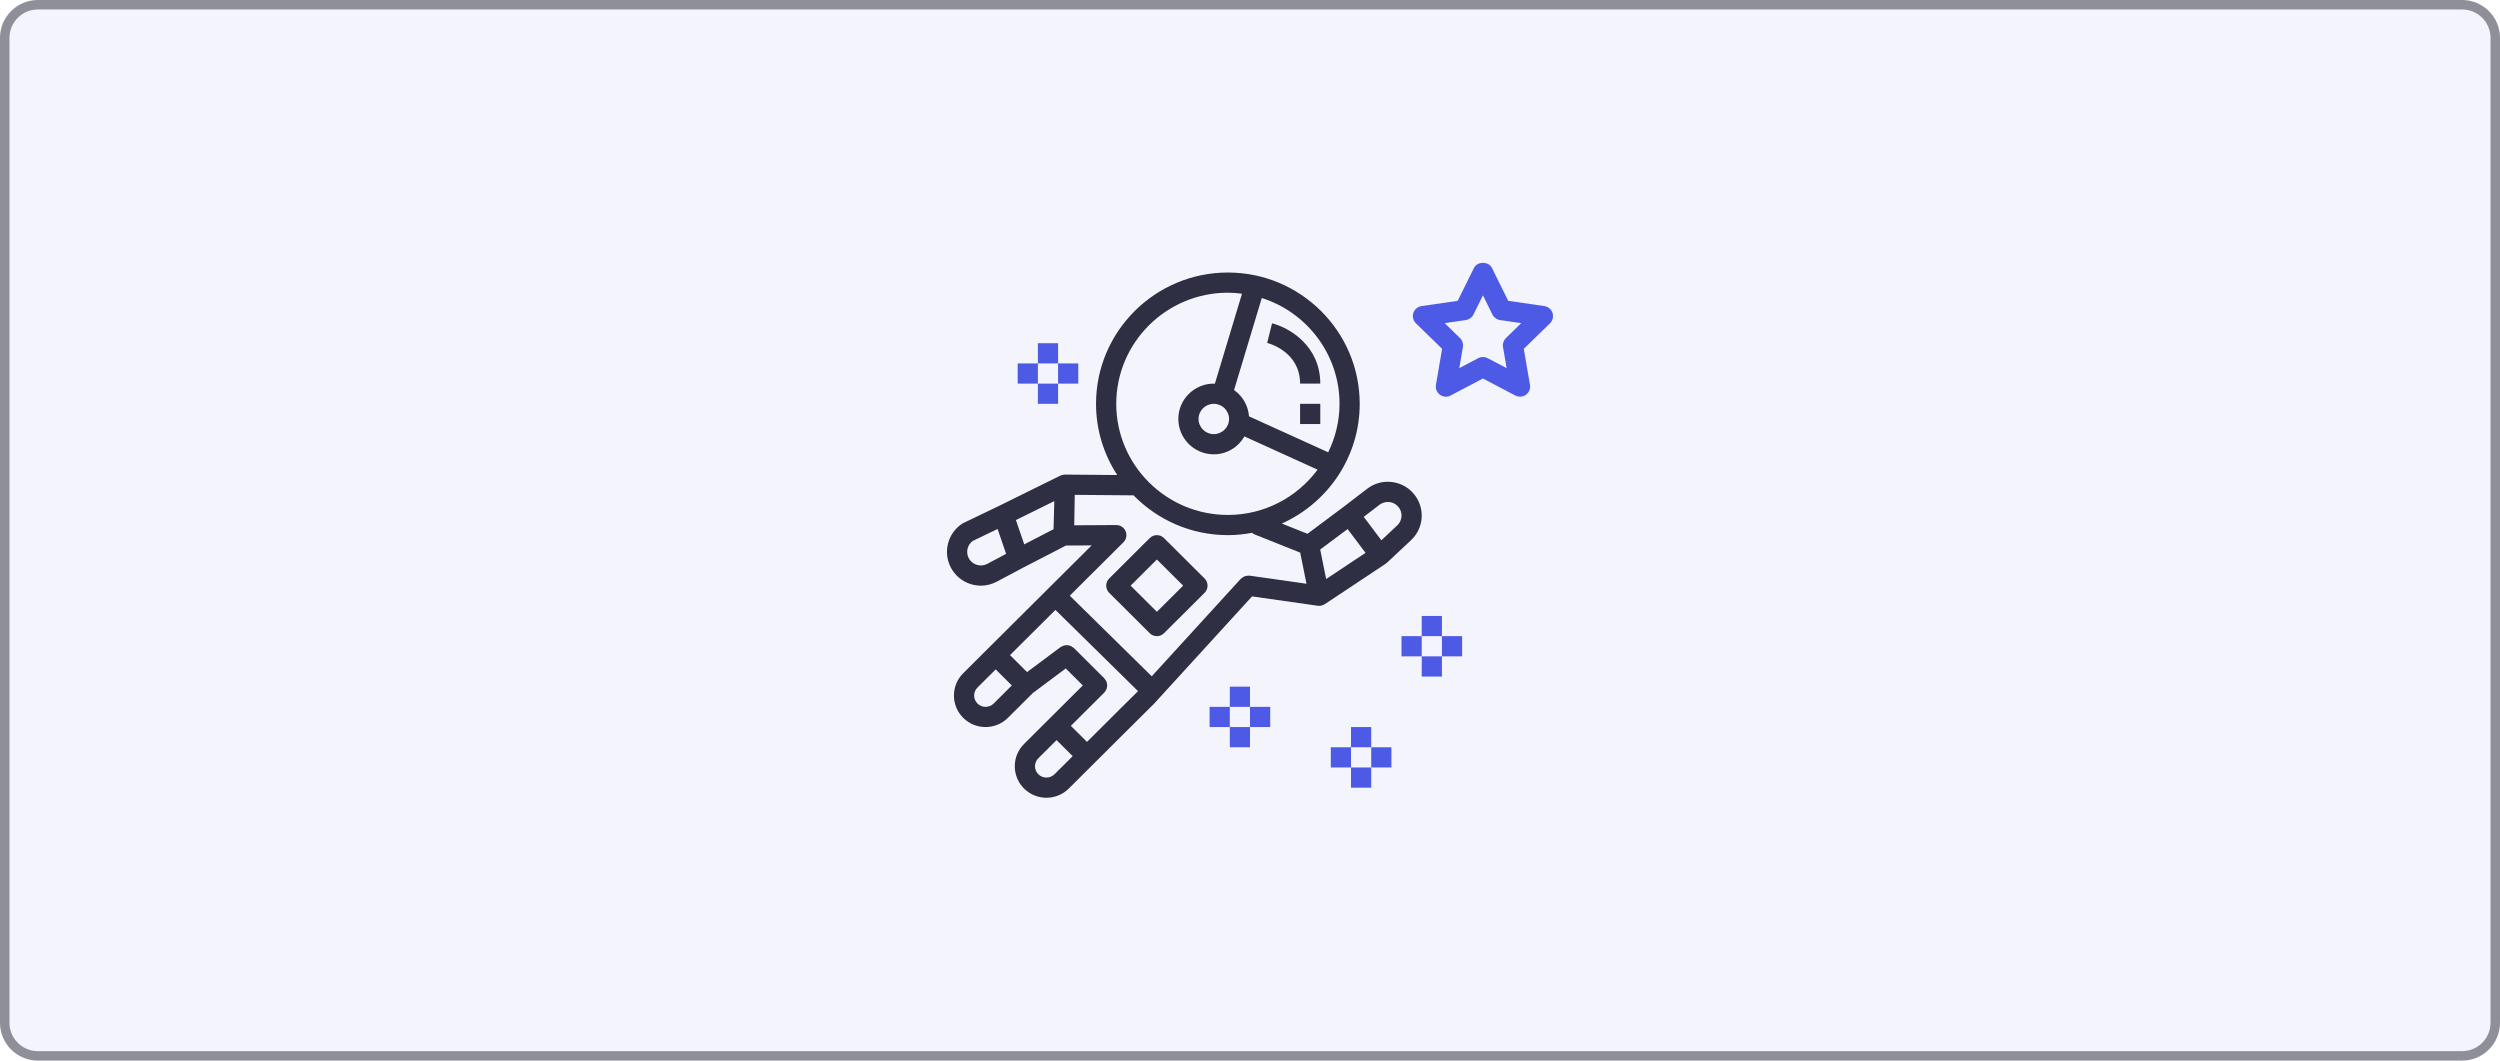
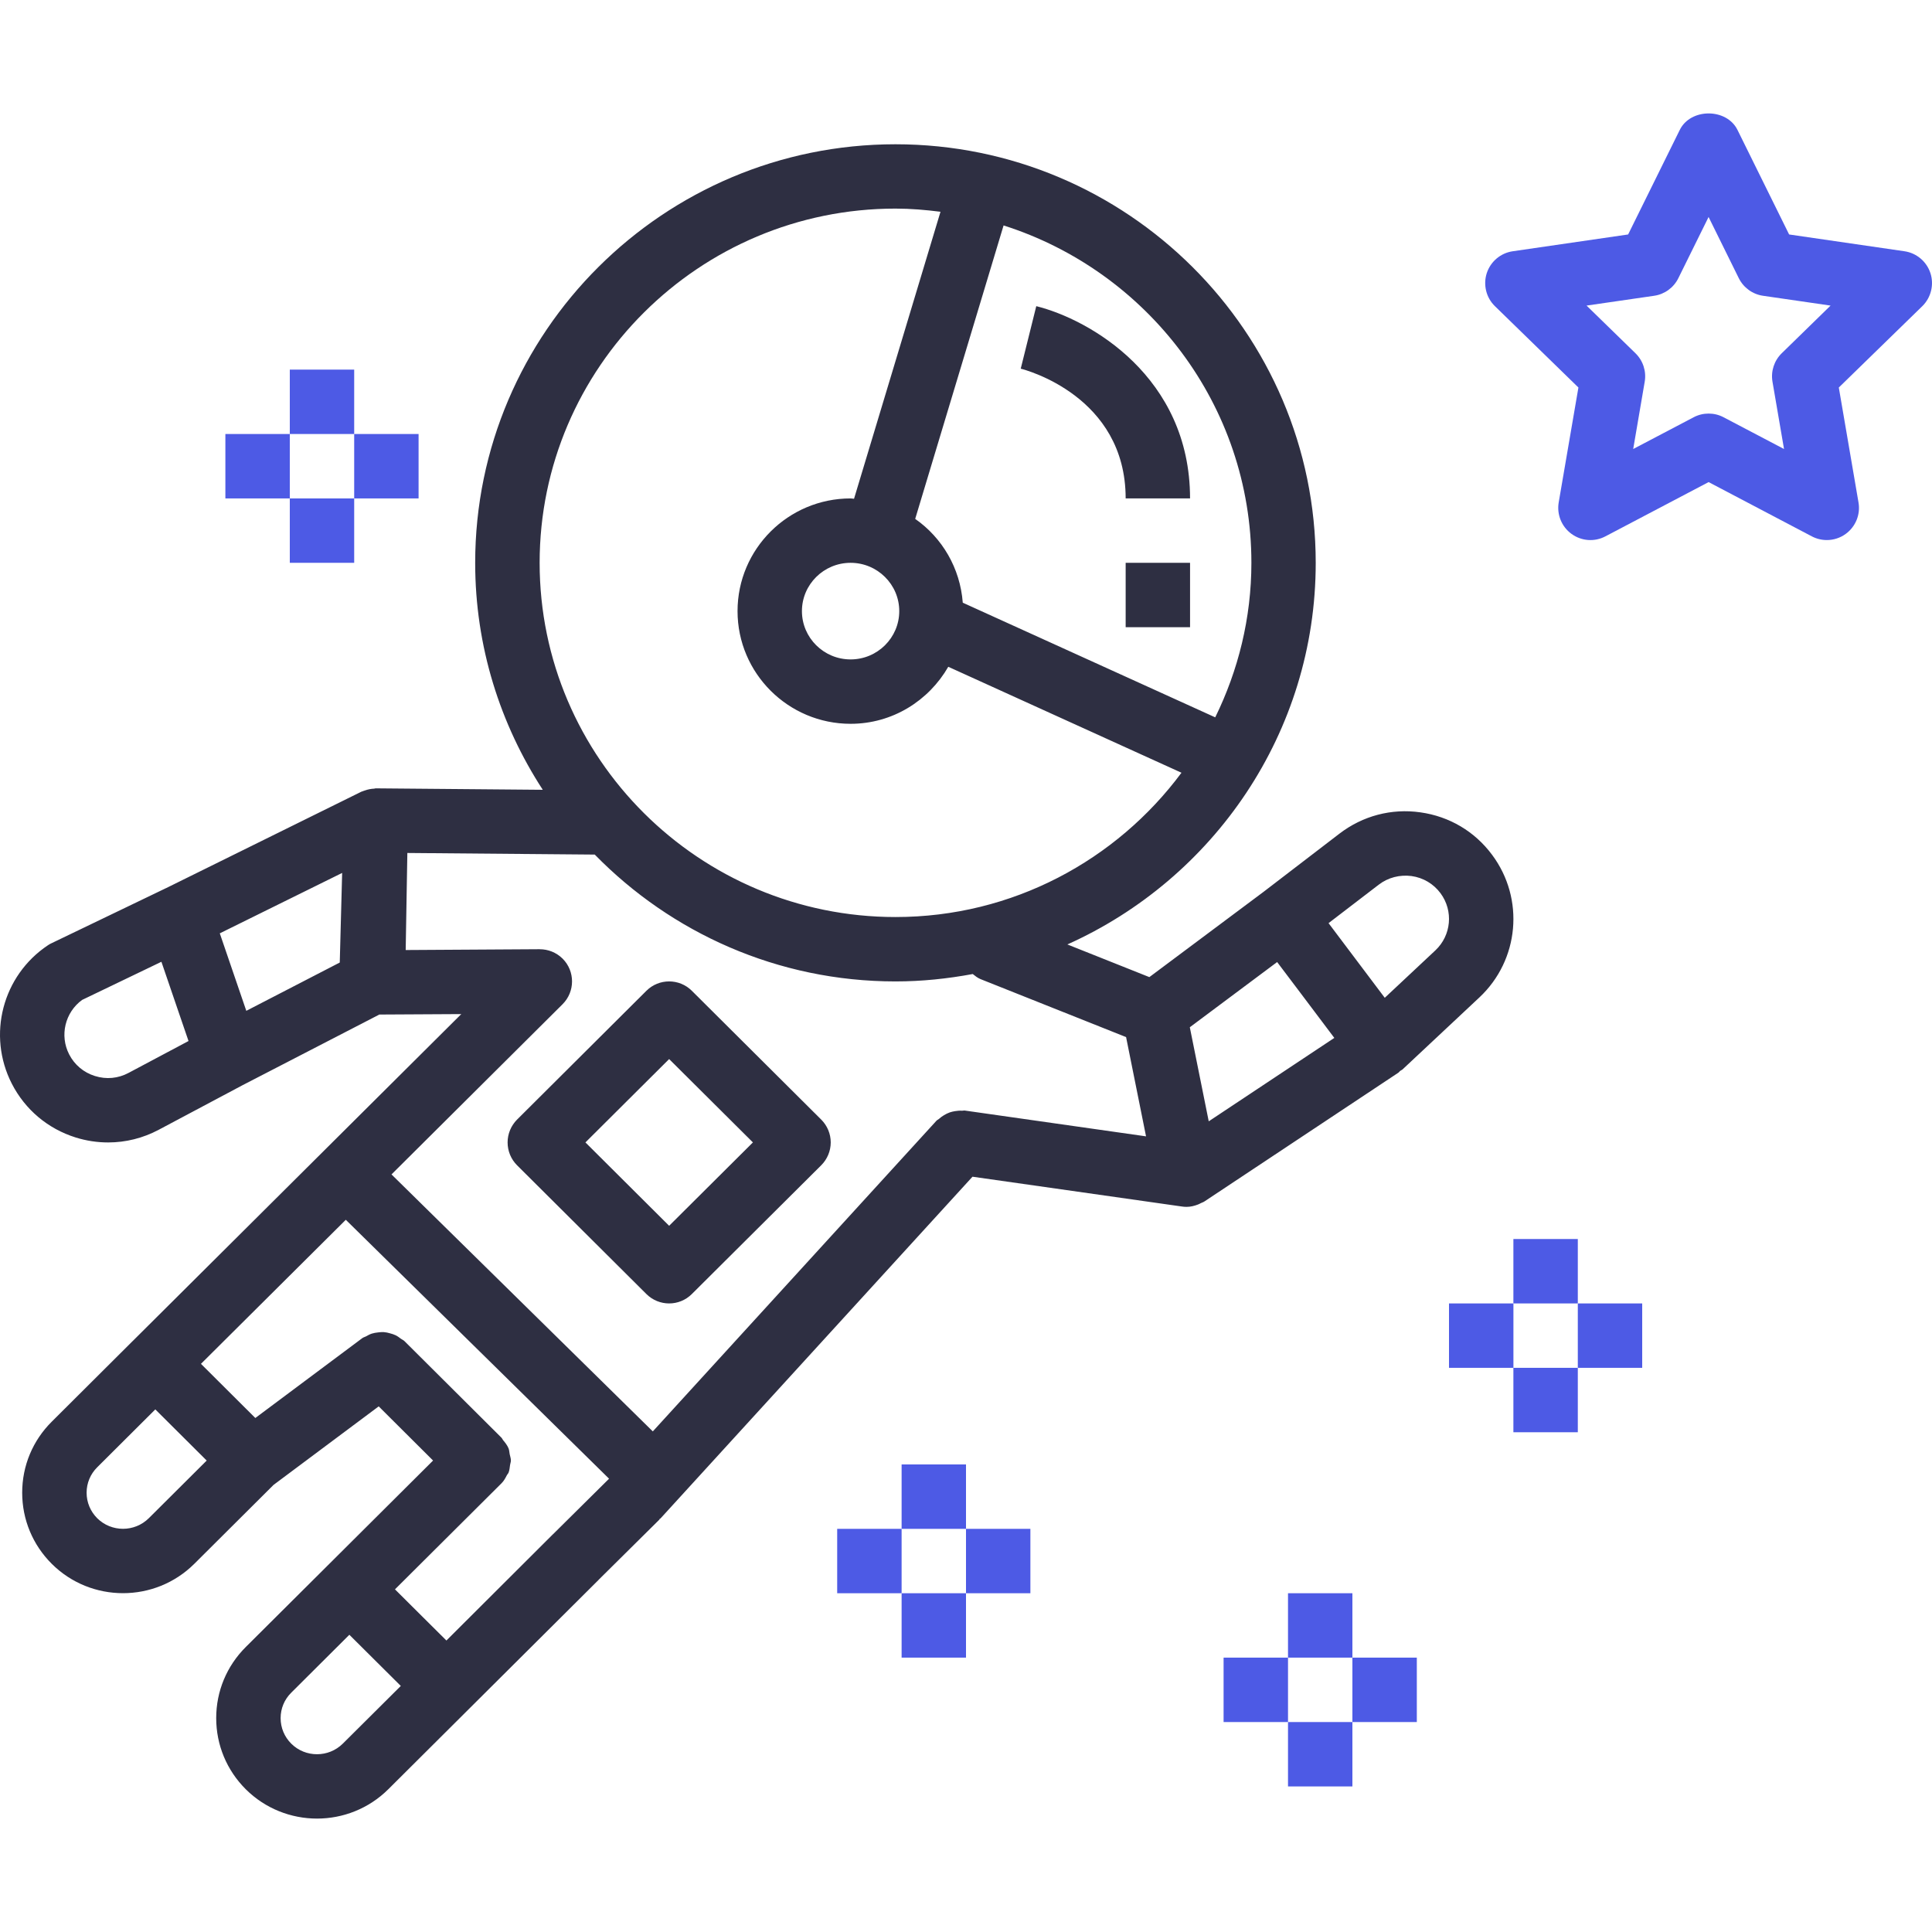
- <svg xmlns="http://www.w3.org/2000/svg" width="264" height="112" viewBox="0 0 264 112" fill="none">
-   <rect x="0.5" y="0.5" width="263" height="111" rx="3.5" fill="#F4F4FD" stroke="#8E8F99" />
-   <path d="M163.948 33.048C163.822 32.663 163.489 32.382 163.087 32.323L159.267 31.767L157.557 28.305C157.198 27.575 156.002 27.575 155.644 28.305L153.934 31.767L150.113 32.323C149.711 32.382 149.378 32.662 149.251 33.048C149.127 33.434 149.23 33.859 149.521 34.142L152.287 36.837L151.634 40.643C151.566 41.043 151.73 41.447 152.058 41.686C152.39 41.928 152.823 41.957 153.182 41.767L156.6 39.97L160.018 41.767C160.173 41.849 160.345 41.89 160.515 41.89C160.735 41.89 160.956 41.822 161.142 41.686C161.47 41.447 161.635 41.043 161.565 40.643L160.913 36.837L163.679 34.142C163.968 33.858 164.073 33.434 163.948 33.048ZM159.022 35.702C158.772 35.946 158.656 36.3 158.716 36.646L159.098 38.874L157.097 37.823C156.941 37.74 156.771 37.7 156.6 37.7C156.429 37.7 156.26 37.74 156.103 37.823L154.102 38.874L154.483 36.646C154.543 36.3 154.428 35.947 154.177 35.702L152.557 34.123L154.795 33.798C155.143 33.748 155.442 33.529 155.598 33.215L156.599 31.188L157.599 33.215C157.755 33.529 158.055 33.748 158.403 33.798L160.64 34.123L159.022 35.702Z" fill="#4D5AE5" />
-   <path d="M152.267 65.044H150.134V67.178H152.267V65.044Z" fill="#4D5AE5" />
-   <path d="M152.267 69.311H150.134V71.445H152.267V69.311Z" fill="#4D5AE5" />
-   <path d="M154.4 67.178H152.267V69.311H154.4V67.178Z" fill="#4D5AE5" />
-   <path d="M150.134 67.178H148V69.311H150.134V67.178Z" fill="#4D5AE5" />
-   <path d="M144.8 76.778H142.667V78.911H144.8V76.778Z" fill="#4D5AE5" />
-   <path d="M144.8 81.045H142.667V83.178H144.8V81.045Z" fill="#4D5AE5" />
-   <path d="M146.934 78.911H144.8V81.045H146.934V78.911Z" fill="#4D5AE5" />
-   <path d="M142.667 78.911H140.533V81.045H142.667V78.911Z" fill="#4D5AE5" />
-   <path d="M132 72.511H129.867V74.645H132V72.511Z" fill="#4D5AE5" />
-   <path d="M132 76.778H129.867V78.911H132V76.778Z" fill="#4D5AE5" />
-   <path d="M134.133 74.644H132V76.778H134.133V74.644Z" fill="#4D5AE5" />
-   <path d="M129.867 74.644H127.733V76.778H129.867V74.644Z" fill="#4D5AE5" />
-   <path d="M111.733 36.244H109.6V38.377H111.733V36.244Z" fill="#4D5AE5" />
-   <path d="M111.733 40.511H109.6V42.644H111.733V40.511Z" fill="#4D5AE5" />
-   <path d="M113.866 38.377H111.733V40.511H113.866V38.377Z" fill="#4D5AE5" />
-   <path d="M109.6 38.377H107.466V40.511H109.6V38.377Z" fill="#4D5AE5" />
-   <path d="M149.43 52.319C148.855 51.543 148.011 51.044 147.053 50.91C146.091 50.773 145.141 51.026 144.373 51.614L141.87 53.533L141.869 53.534L138.073 56.368L135.358 55.286C140.2 53.114 143.585 48.27 143.585 42.646C143.585 35 137.34 28.779 129.663 28.779C121.986 28.779 115.74 35 115.74 42.646C115.74 45.417 116.569 47.995 117.981 50.163L112.453 50.115C112.45 50.115 112.447 50.115 112.443 50.115C112.426 50.115 112.412 50.123 112.396 50.125C112.291 50.129 112.187 50.15 112.086 50.187C112.06 50.196 112.034 50.202 112.009 50.213C111.997 50.218 111.984 50.219 111.971 50.226L105.505 53.419C105.504 53.419 105.503 53.419 105.503 53.419L101.716 55.24C101.674 55.259 101.632 55.283 101.59 55.311C100.081 56.316 99.566 58.289 100.393 59.902C100.834 60.759 101.584 61.391 102.505 61.68C102.86 61.791 103.223 61.845 103.584 61.845C104.163 61.845 104.737 61.703 105.262 61.423L108.038 59.947L112.566 57.608L115.28 57.593L104.396 68.424C104.395 68.425 104.394 68.425 104.393 68.426L101.716 71.093C101.083 71.722 100.735 72.557 100.735 73.448C100.735 74.337 101.083 75.175 101.716 75.805C102.365 76.452 103.22 76.776 104.074 76.776C104.93 76.776 105.783 76.452 106.435 75.805L109.063 73.188L112.545 70.588L114.346 72.382L110.823 75.89C110.822 75.892 110.821 75.892 110.82 75.893L108.142 78.559C107.51 79.189 107.162 80.024 107.162 80.915C107.162 81.804 107.51 82.641 108.142 83.272C108.792 83.918 109.647 84.243 110.502 84.243C111.356 84.243 112.212 83.918 112.862 83.272L115.541 80.605L119.826 76.339C119.827 76.337 119.827 76.336 119.828 76.335L121.847 74.335L121.839 74.328C121.852 74.315 121.87 74.311 121.883 74.297L132.215 62.98L139.157 63.968C139.207 63.976 139.257 63.979 139.307 63.979C139.437 63.979 139.561 63.948 139.682 63.902C139.717 63.889 139.748 63.872 139.781 63.855C139.819 63.836 139.86 63.825 139.896 63.801L146.323 59.534C146.347 59.518 146.359 59.492 146.382 59.475C146.407 59.455 146.439 59.447 146.463 59.424L149.006 57.042C150.329 55.803 150.511 53.772 149.43 52.319ZM104.261 59.54C103.914 59.726 103.521 59.763 103.144 59.644C102.771 59.528 102.468 59.273 102.291 58.928C101.969 58.301 102.155 57.537 102.719 57.124L105.347 55.86L105.979 57.709L106.245 58.485L104.261 59.54ZM111.255 55.885L108.159 57.485L107.648 55.992L107.281 54.918L111.334 52.917L111.255 55.885ZM141.454 42.644C141.454 44.481 141.016 46.213 140.256 47.763L131.893 43.965C131.806 42.818 131.211 41.814 130.317 41.189L133.245 31.468C138 32.981 141.454 37.417 141.454 42.644ZM117.876 42.644C117.876 36.175 123.165 30.91 129.665 30.91C130.171 30.91 130.665 30.953 131.155 31.015L128.291 40.522C128.253 40.521 128.216 40.511 128.177 40.511C126.112 40.511 124.432 42.185 124.432 44.244C124.432 46.303 126.112 47.977 128.177 47.977C129.566 47.977 130.766 47.211 131.413 46.088L139.138 49.598C136.989 52.491 133.549 54.378 129.665 54.378C123.165 54.378 117.876 49.114 117.876 42.644ZM129.789 44.244C129.789 45.126 129.065 45.844 128.177 45.844C127.288 45.844 126.565 45.126 126.565 44.244C126.565 43.362 127.288 42.644 128.177 42.644C129.065 42.644 129.789 43.362 129.789 44.244ZM104.93 74.293C104.457 74.761 103.692 74.76 103.221 74.294C102.994 74.066 102.869 73.767 102.869 73.448C102.869 73.13 102.994 72.83 103.221 72.605L105.145 70.688L106.847 72.383L104.93 74.293ZM111.357 81.759C110.885 82.228 110.119 82.229 109.648 81.76C109.42 81.533 109.296 81.234 109.296 80.915C109.296 80.597 109.42 80.297 109.648 80.072L111.573 78.154L112.378 78.955L113.276 79.849L111.357 81.759ZM118.321 74.822C118.32 74.823 118.319 74.823 118.318 74.824L114.788 78.344L113.982 77.543L113.084 76.649L116.611 73.138C116.611 73.138 116.611 73.138 116.611 73.137C116.612 73.136 116.613 73.136 116.614 73.135C116.694 73.055 116.744 72.959 116.793 72.864C116.807 72.837 116.834 72.813 116.846 72.784C116.879 72.702 116.884 72.614 116.897 72.527C116.903 72.478 116.925 72.432 116.925 72.382C116.925 72.311 116.899 72.241 116.884 72.171C116.871 72.107 116.871 72.042 116.847 71.98C116.806 71.88 116.737 71.791 116.664 71.705C116.644 71.681 116.637 71.651 116.614 71.629C116.614 71.629 116.614 71.629 116.613 71.629C116.612 71.628 116.612 71.626 116.611 71.625L113.397 68.425C113.363 68.391 113.319 68.377 113.281 68.348C113.224 68.304 113.17 68.264 113.107 68.233C113.046 68.203 112.984 68.185 112.92 68.168C112.852 68.148 112.786 68.133 112.714 68.128C112.649 68.124 112.588 68.13 112.523 68.138C112.452 68.146 112.385 68.156 112.315 68.178C112.248 68.2 112.189 68.233 112.127 68.268C112.087 68.29 112.042 68.298 112.005 68.325L108.458 70.973L106.657 69.179L111.455 64.406L120.176 72.984L118.321 74.822ZM131.958 60.788C131.928 60.784 131.899 60.796 131.868 60.794C131.79 60.789 131.715 60.795 131.637 60.808C131.577 60.818 131.519 60.83 131.461 60.85C131.393 60.874 131.331 60.906 131.268 60.944C131.208 60.98 131.154 61.019 131.102 61.067C131.076 61.089 131.045 61.1 131.022 61.125L121.625 71.417L112.969 62.904L118.635 57.267C119.053 56.851 119.055 56.176 118.639 55.758C118.429 55.548 118.152 55.444 117.876 55.445V55.444L113.439 55.471L113.494 52.256L119.702 52.309C122.232 54.897 125.761 56.511 129.665 56.511C130.54 56.511 131.393 56.42 132.224 56.266C132.304 56.33 132.383 56.395 132.483 56.435L137.302 58.355L137.607 59.872L137.964 61.643L131.958 60.788ZM140.041 61.145L139.414 58.029L142.307 55.869L143.065 56.873L144.201 58.382L140.041 61.145ZM147.548 55.483L145.872 57.053L144.01 54.58L145.673 53.306C145.983 53.067 146.374 52.97 146.758 53.02C147.145 53.074 147.486 53.276 147.719 53.588C148.152 54.172 148.078 54.986 147.548 55.483Z" fill="#2E2F42" />
-   <path d="M127.204 61.088L122.918 56.821C122.503 56.407 121.829 56.407 121.413 56.821L117.128 61.088C116.928 61.29 116.815 61.561 116.815 61.844C116.815 62.128 116.927 62.4 117.128 62.601L121.413 66.867C121.621 67.074 121.894 67.178 122.166 67.178C122.438 67.178 122.711 67.074 122.918 66.867L127.204 62.601C127.405 62.4 127.519 62.128 127.519 61.844C127.519 61.561 127.406 61.289 127.204 61.088ZM122.166 64.606L119.393 61.844L122.166 59.083L124.941 61.844L122.166 64.606Z" fill="#2E2F42" />
-   <path d="M134.329 34.142L133.813 36.213C133.955 36.248 137.289 37.117 137.289 40.511H139.422C139.422 36.477 136.091 34.58 134.329 34.142Z" fill="#2E2F42" />
-   <path d="M139.422 42.644H137.289V44.778H139.422V42.644Z" fill="#2E2F42" />
+ <svg xmlns="http://www.w3.org/2000/svg" width="64" height="64" viewBox="0 0 64 64" fill="none">
+   <path d="M63.948 9.048C63.822 8.663 63.489 8.381 63.087 8.323L59.267 7.767L57.557 4.305C57.198 3.575 56.002 3.575 55.644 4.305L53.934 7.767L50.113 8.323C49.711 8.381 49.378 8.662 49.251 9.048C49.127 9.434 49.23 9.859 49.521 10.142L52.287 12.837L51.634 16.643C51.566 17.043 51.73 17.447 52.058 17.686C52.39 17.927 52.823 17.957 53.182 17.767L56.6 15.97L60.018 17.767C60.173 17.849 60.345 17.89 60.515 17.89C60.735 17.89 60.956 17.822 61.142 17.686C61.47 17.447 61.635 17.043 61.565 16.643L60.913 12.837L63.679 10.142C63.968 9.858 64.073 9.434 63.948 9.048ZM59.022 11.702C58.772 11.946 58.656 12.3 58.716 12.646L59.098 14.874L57.097 13.823C56.941 13.74 56.771 13.7 56.6 13.7C56.429 13.7 56.26 13.74 56.103 13.823L54.102 14.874L54.483 12.646C54.543 12.3 54.428 11.947 54.177 11.702L52.557 10.123L54.795 9.798C55.143 9.748 55.443 9.529 55.598 9.214L56.599 7.188L57.599 9.214C57.755 9.529 58.055 9.748 58.403 9.798L60.64 10.123L59.022 11.702Z" fill="#4D5AE5" />
+   <path d="M52.267 41.044H50.133V43.178H52.267V41.044Z" fill="#4D5AE5" />
+   <path d="M52.267 45.311H50.133V47.445H52.267V45.311Z" fill="#4D5AE5" />
+   <path d="M54.4 43.178H52.267V45.311H54.4V43.178Z" fill="#4D5AE5" />
+   <path d="M50.134 43.178H48V45.311H50.134V43.178Z" fill="#4D5AE5" />
+   <path d="M44.8 52.778H42.667V54.911H44.8V52.778Z" fill="#4D5AE5" />
+   <path d="M44.8 57.045H42.667V59.178H44.8V57.045Z" fill="#4D5AE5" />
+   <path d="M46.934 54.911H44.8V57.045H46.934V54.911Z" fill="#4D5AE5" />
+   <path d="M42.667 54.911H40.533V57.045H42.667V54.911Z" fill="#4D5AE5" />
+   <path d="M32 48.511H29.867V50.645H32V48.511Z" fill="#4D5AE5" />
+   <path d="M32 52.778H29.867V54.911H32V52.778Z" fill="#4D5AE5" />
+   <path d="M34.133 50.645H32V52.778H34.133V50.645Z" fill="#4D5AE5" />
+   <path d="M29.867 50.645H27.733V52.778H29.867V50.645Z" fill="#4D5AE5" />
+   <path d="M11.733 12.244H9.6V14.377H11.733V12.244Z" fill="#4D5AE5" />
+   <path d="M11.733 16.511H9.6V18.644H11.733V16.511Z" fill="#4D5AE5" />
+   <path d="M13.866 14.377H11.733V16.511H13.866V14.377Z" fill="#4D5AE5" />
+   <path d="M9.6 14.377H7.466V16.511H9.6V14.377Z" fill="#4D5AE5" />
+   <path d="M49.429 28.319C48.855 27.543 48.011 27.044 47.053 26.91C46.091 26.773 45.142 27.026 44.373 27.614L41.87 29.533L41.869 29.534L38.074 32.368L35.358 31.286C40.2 29.114 43.585 24.27 43.585 18.646C43.585 11 37.34 4.779 29.663 4.779C21.986 4.779 15.741 11 15.741 18.646C15.741 21.418 16.569 23.994 17.98 26.163L12.453 26.115C12.45 26.115 12.447 26.115 12.443 26.115C12.426 26.115 12.412 26.123 12.396 26.125C12.291 26.129 12.187 26.15 12.086 26.186C12.06 26.196 12.034 26.201 12.009 26.213C11.997 26.218 11.984 26.22 11.971 26.226L5.505 29.419C5.504 29.419 5.503 29.419 5.503 29.419L1.716 31.241C1.674 31.259 1.632 31.283 1.59 31.311C0.081 32.316 -0.434 34.289 0.393 35.902C0.834 36.759 1.584 37.391 2.505 37.68C2.86 37.791 3.223 37.845 3.584 37.845C4.163 37.845 4.737 37.703 5.262 37.423L8.038 35.947L12.566 33.608L15.28 33.593L4.396 44.424C4.395 44.425 4.394 44.425 4.393 44.426L1.716 47.093C1.083 47.722 0.735 48.557 0.735 49.448C0.735 50.337 1.083 51.175 1.716 51.805C2.365 52.452 3.22 52.776 4.074 52.776C4.93 52.776 5.783 52.452 6.435 51.805L9.063 49.188L12.545 46.588L14.346 48.382L10.823 51.89C10.822 51.892 10.821 51.892 10.82 51.893L8.142 54.559C7.51 55.189 7.162 56.024 7.162 56.914C7.162 57.804 7.51 58.641 8.142 59.272C8.792 59.918 9.647 60.243 10.502 60.243C11.356 60.243 12.212 59.918 12.862 59.272L15.541 56.605L19.826 52.339C19.827 52.337 19.827 52.336 19.828 52.335L21.847 50.335L21.84 50.328C21.852 50.315 21.87 50.311 21.883 50.297L32.215 38.98L39.157 39.968C39.207 39.976 39.257 39.979 39.307 39.979C39.437 39.979 39.561 39.948 39.682 39.902C39.717 39.889 39.748 39.872 39.781 39.855C39.819 39.836 39.86 39.825 39.896 39.801L46.323 35.534C46.347 35.518 46.359 35.492 46.382 35.475C46.407 35.455 46.439 35.447 46.463 35.424L49.006 33.042C50.329 31.803 50.511 29.772 49.429 28.319ZM4.261 35.54C3.914 35.726 3.521 35.763 3.144 35.644C2.771 35.528 2.468 35.273 2.291 34.928C1.969 34.301 2.155 33.537 2.719 33.124L5.347 31.86L5.979 33.709L6.245 34.485L4.261 35.54ZM11.255 31.885L8.159 33.485L7.648 31.991L7.281 30.918L11.334 28.917L11.255 31.885ZM41.454 18.644C41.454 20.481 41.016 22.213 40.256 23.763L31.893 19.965C31.806 18.818 31.211 17.814 30.317 17.189L33.245 7.468C38 8.981 41.454 13.417 41.454 18.644ZM17.876 18.644C17.876 12.175 23.165 6.91 29.665 6.91C30.171 6.91 30.666 6.953 31.155 7.015L28.291 16.522C28.253 16.521 28.216 16.511 28.177 16.511C26.112 16.511 24.432 18.185 24.432 20.244C24.432 22.303 26.112 23.977 28.177 23.977C29.566 23.977 30.766 23.211 31.413 22.088L39.138 25.598C36.989 28.491 33.549 30.378 29.665 30.378C23.165 30.378 17.876 25.113 17.876 18.644ZM29.789 20.244C29.789 21.126 29.066 21.844 28.177 21.844C27.288 21.844 26.565 21.126 26.565 20.244C26.565 19.362 27.288 18.644 28.177 18.644C29.066 18.644 29.789 19.362 29.789 20.244ZM4.93 50.292C4.457 50.761 3.692 50.76 3.221 50.294C2.994 50.066 2.869 49.767 2.869 49.448C2.869 49.13 2.994 48.83 3.221 48.605L5.145 46.688L6.847 48.383L4.93 50.292ZM11.357 57.759C10.885 58.228 10.119 58.229 9.648 57.761C9.42 57.533 9.296 57.234 9.296 56.915C9.296 56.597 9.42 56.297 9.648 56.072L11.573 54.154L12.378 54.955L13.277 55.849L11.357 57.759ZM18.321 50.822C18.32 50.823 18.319 50.823 18.317 50.824L14.788 54.344L13.982 53.543L13.084 52.649L16.611 49.138C16.611 49.138 16.611 49.138 16.611 49.137C16.612 49.136 16.613 49.136 16.614 49.135C16.694 49.055 16.744 48.959 16.793 48.864C16.807 48.837 16.834 48.813 16.846 48.784C16.879 48.702 16.884 48.614 16.897 48.527C16.903 48.478 16.924 48.432 16.924 48.382C16.924 48.311 16.899 48.241 16.884 48.171C16.871 48.107 16.871 48.042 16.847 47.98C16.806 47.88 16.737 47.791 16.664 47.705C16.644 47.681 16.637 47.651 16.614 47.629C16.614 47.629 16.614 47.629 16.613 47.629C16.612 47.628 16.612 47.626 16.611 47.625L13.397 44.425C13.363 44.391 13.319 44.377 13.281 44.348C13.224 44.304 13.17 44.264 13.107 44.233C13.046 44.203 12.984 44.185 12.92 44.168C12.852 44.148 12.786 44.133 12.714 44.128C12.649 44.124 12.588 44.13 12.523 44.138C12.452 44.146 12.385 44.156 12.315 44.178C12.248 44.2 12.189 44.233 12.127 44.268C12.087 44.29 12.042 44.298 12.005 44.325L8.458 46.973L6.657 45.179L11.455 40.407L20.176 48.984L18.321 50.822ZM31.958 36.788C31.927 36.784 31.899 36.796 31.868 36.794C31.79 36.789 31.715 36.795 31.637 36.808C31.577 36.818 31.519 36.83 31.461 36.85C31.393 36.874 31.331 36.906 31.268 36.944C31.209 36.98 31.154 37.019 31.102 37.067C31.076 37.089 31.045 37.1 31.022 37.125L21.625 47.417L12.969 38.904L18.635 33.267C19.052 32.851 19.055 32.176 18.639 31.758C18.428 31.548 18.152 31.444 17.876 31.445V31.444L13.439 31.471L13.494 28.256L19.702 28.309C22.232 30.897 25.761 32.511 29.665 32.511C30.54 32.511 31.393 32.42 32.224 32.266C32.304 32.33 32.383 32.395 32.483 32.435L37.303 34.355L37.608 35.872L37.964 37.643L31.958 36.788ZM40.041 37.145L39.414 34.029L42.307 31.869L43.065 32.873L44.201 34.382L40.041 37.145ZM47.548 31.483L45.872 33.053L44.01 30.58L45.673 29.306C45.983 29.067 46.374 28.97 46.758 29.02C47.145 29.074 47.486 29.276 47.718 29.588C48.152 30.172 48.078 30.986 47.548 31.483Z" fill="#2E2F42" />
+   <path d="M27.204 37.088L22.918 32.821C22.503 32.407 21.829 32.407 21.413 32.821L17.128 37.088C16.928 37.29 16.815 37.561 16.815 37.844C16.815 38.128 16.927 38.4 17.128 38.601L21.413 42.867C21.621 43.074 21.894 43.178 22.166 43.178C22.438 43.178 22.711 43.074 22.918 42.867L27.204 38.601C27.405 38.4 27.519 38.128 27.519 37.844C27.519 37.561 27.406 37.289 27.204 37.088ZM22.166 40.606L19.393 37.844L22.166 35.083L24.941 37.844L22.166 40.606Z" fill="#2E2F42" />
+   <path d="M34.328 10.142L33.813 12.213C33.955 12.248 37.289 13.117 37.289 16.511H39.422C39.422 12.476 36.091 10.58 34.328 10.142Z" fill="#2E2F42" />
+   <path d="M39.422 18.644H37.289V20.777H39.422V18.644Z" fill="#2E2F42" />
</svg>
